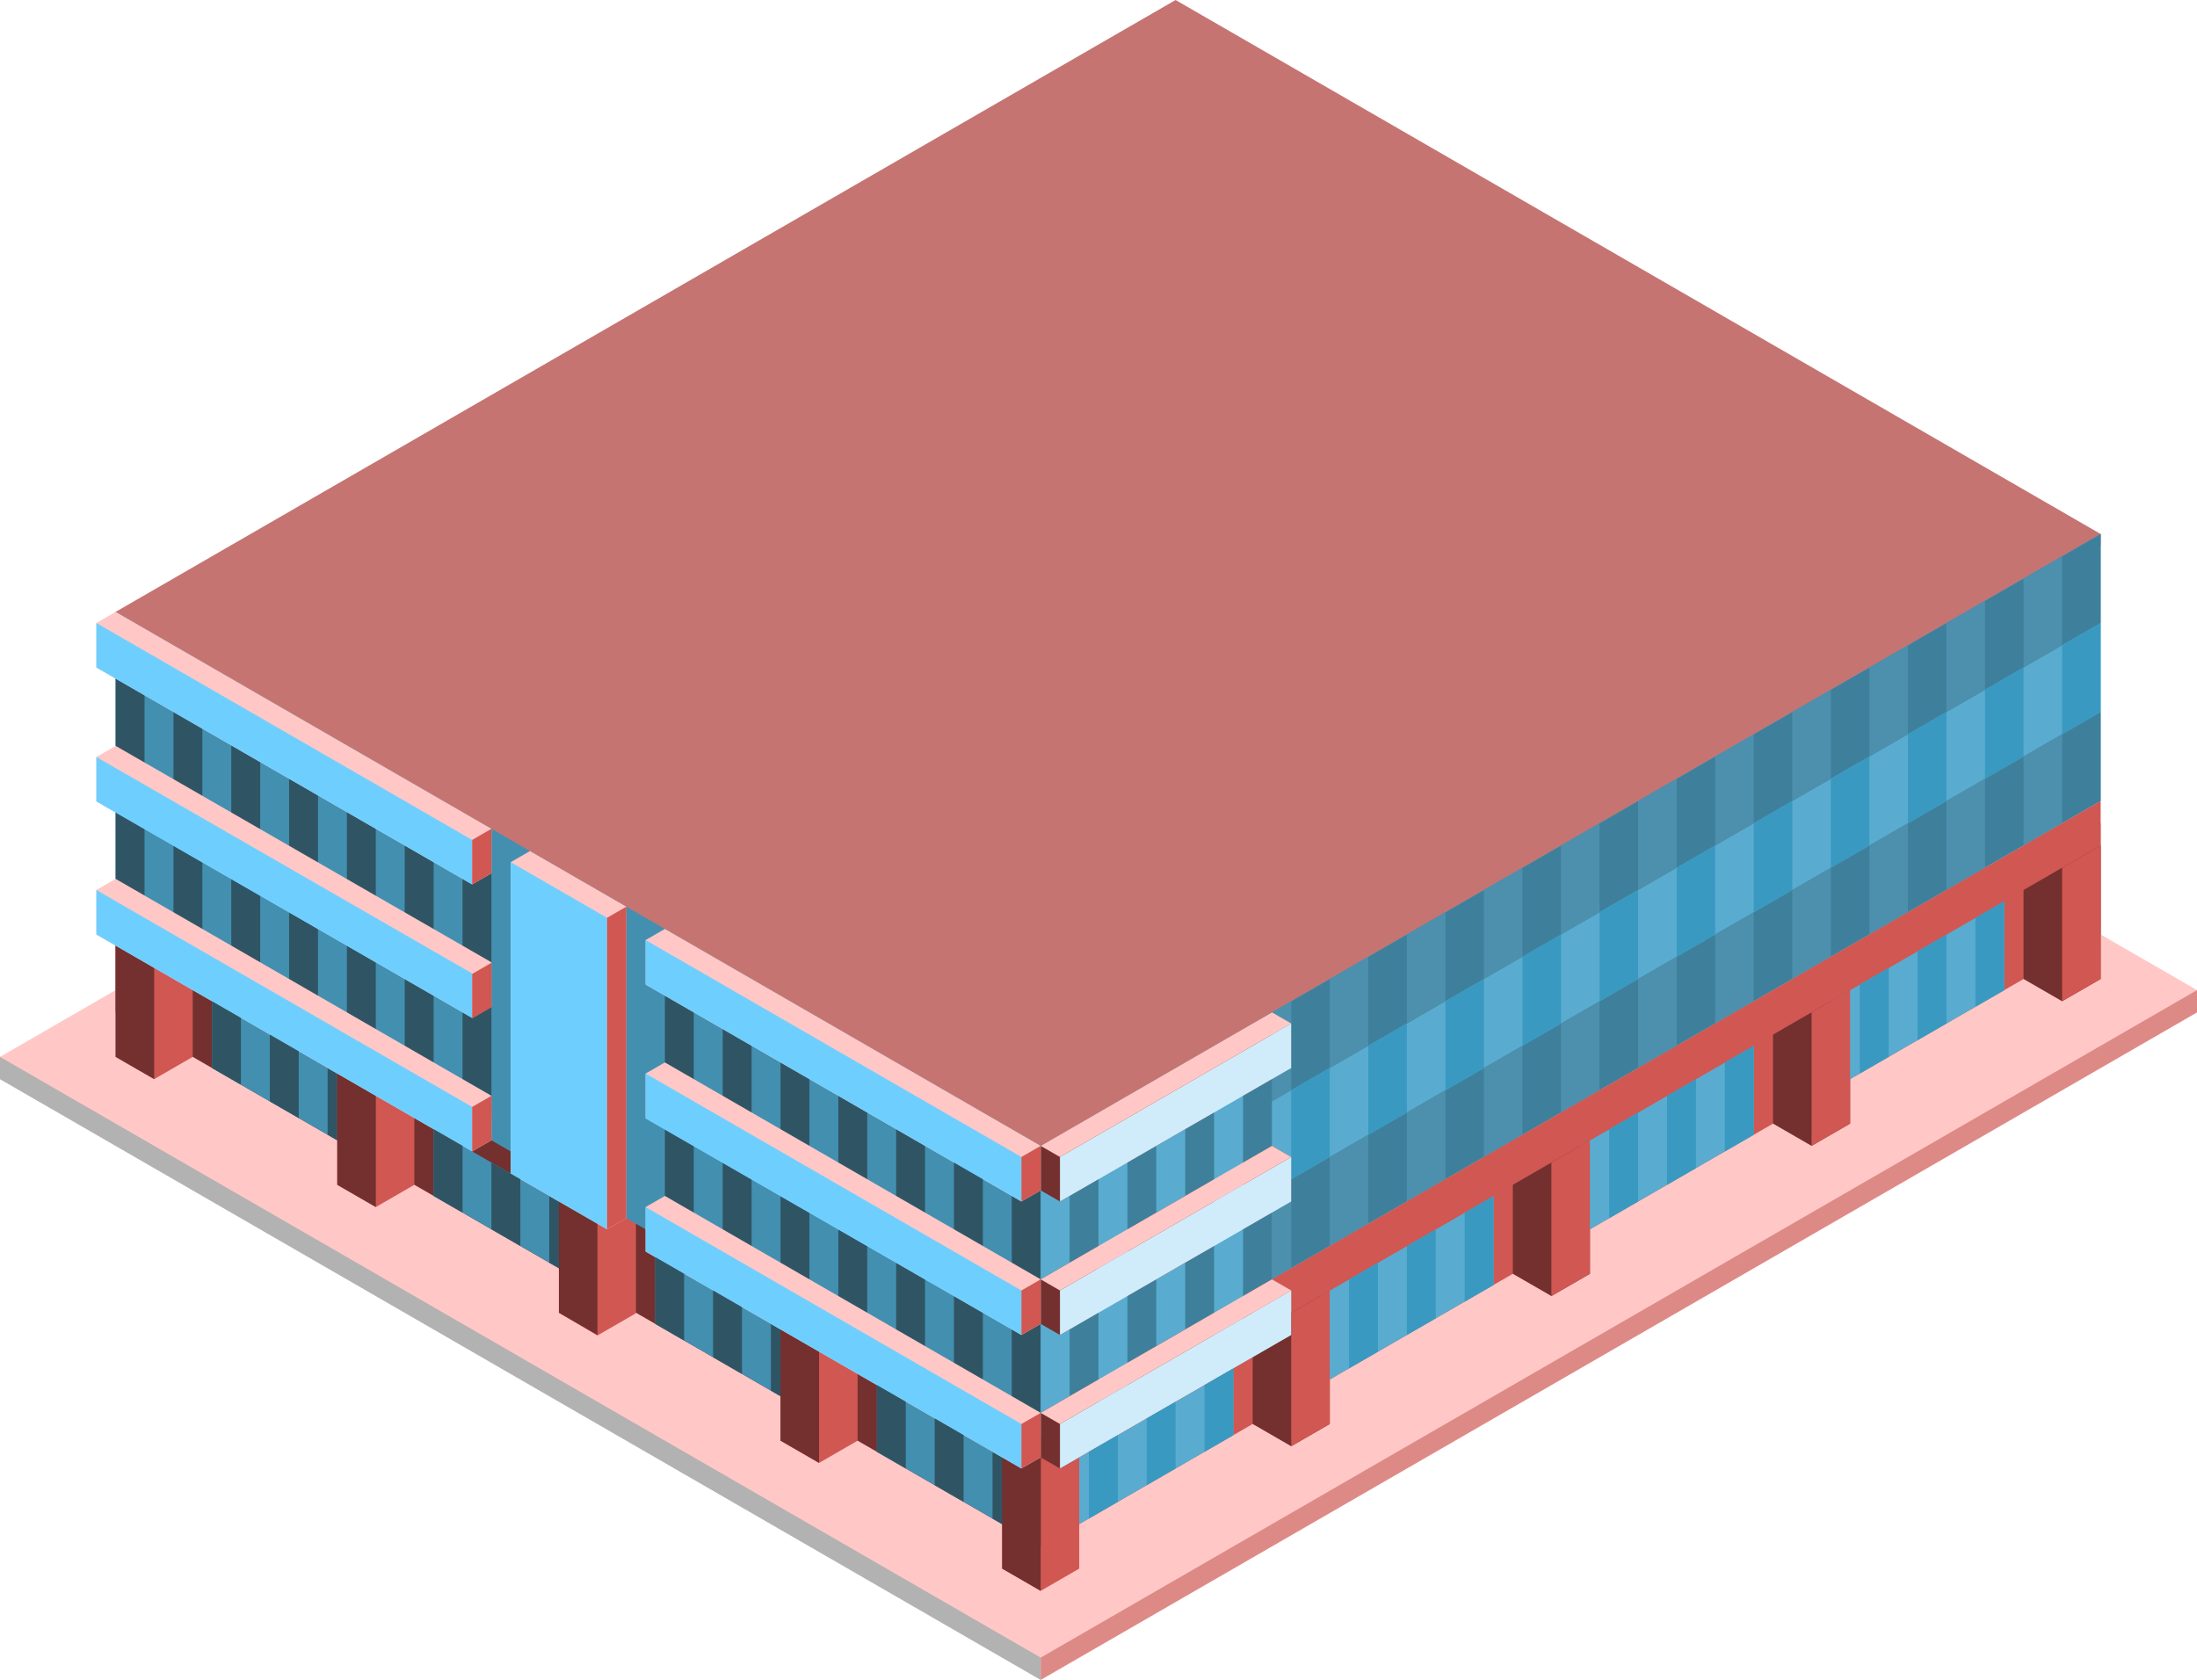
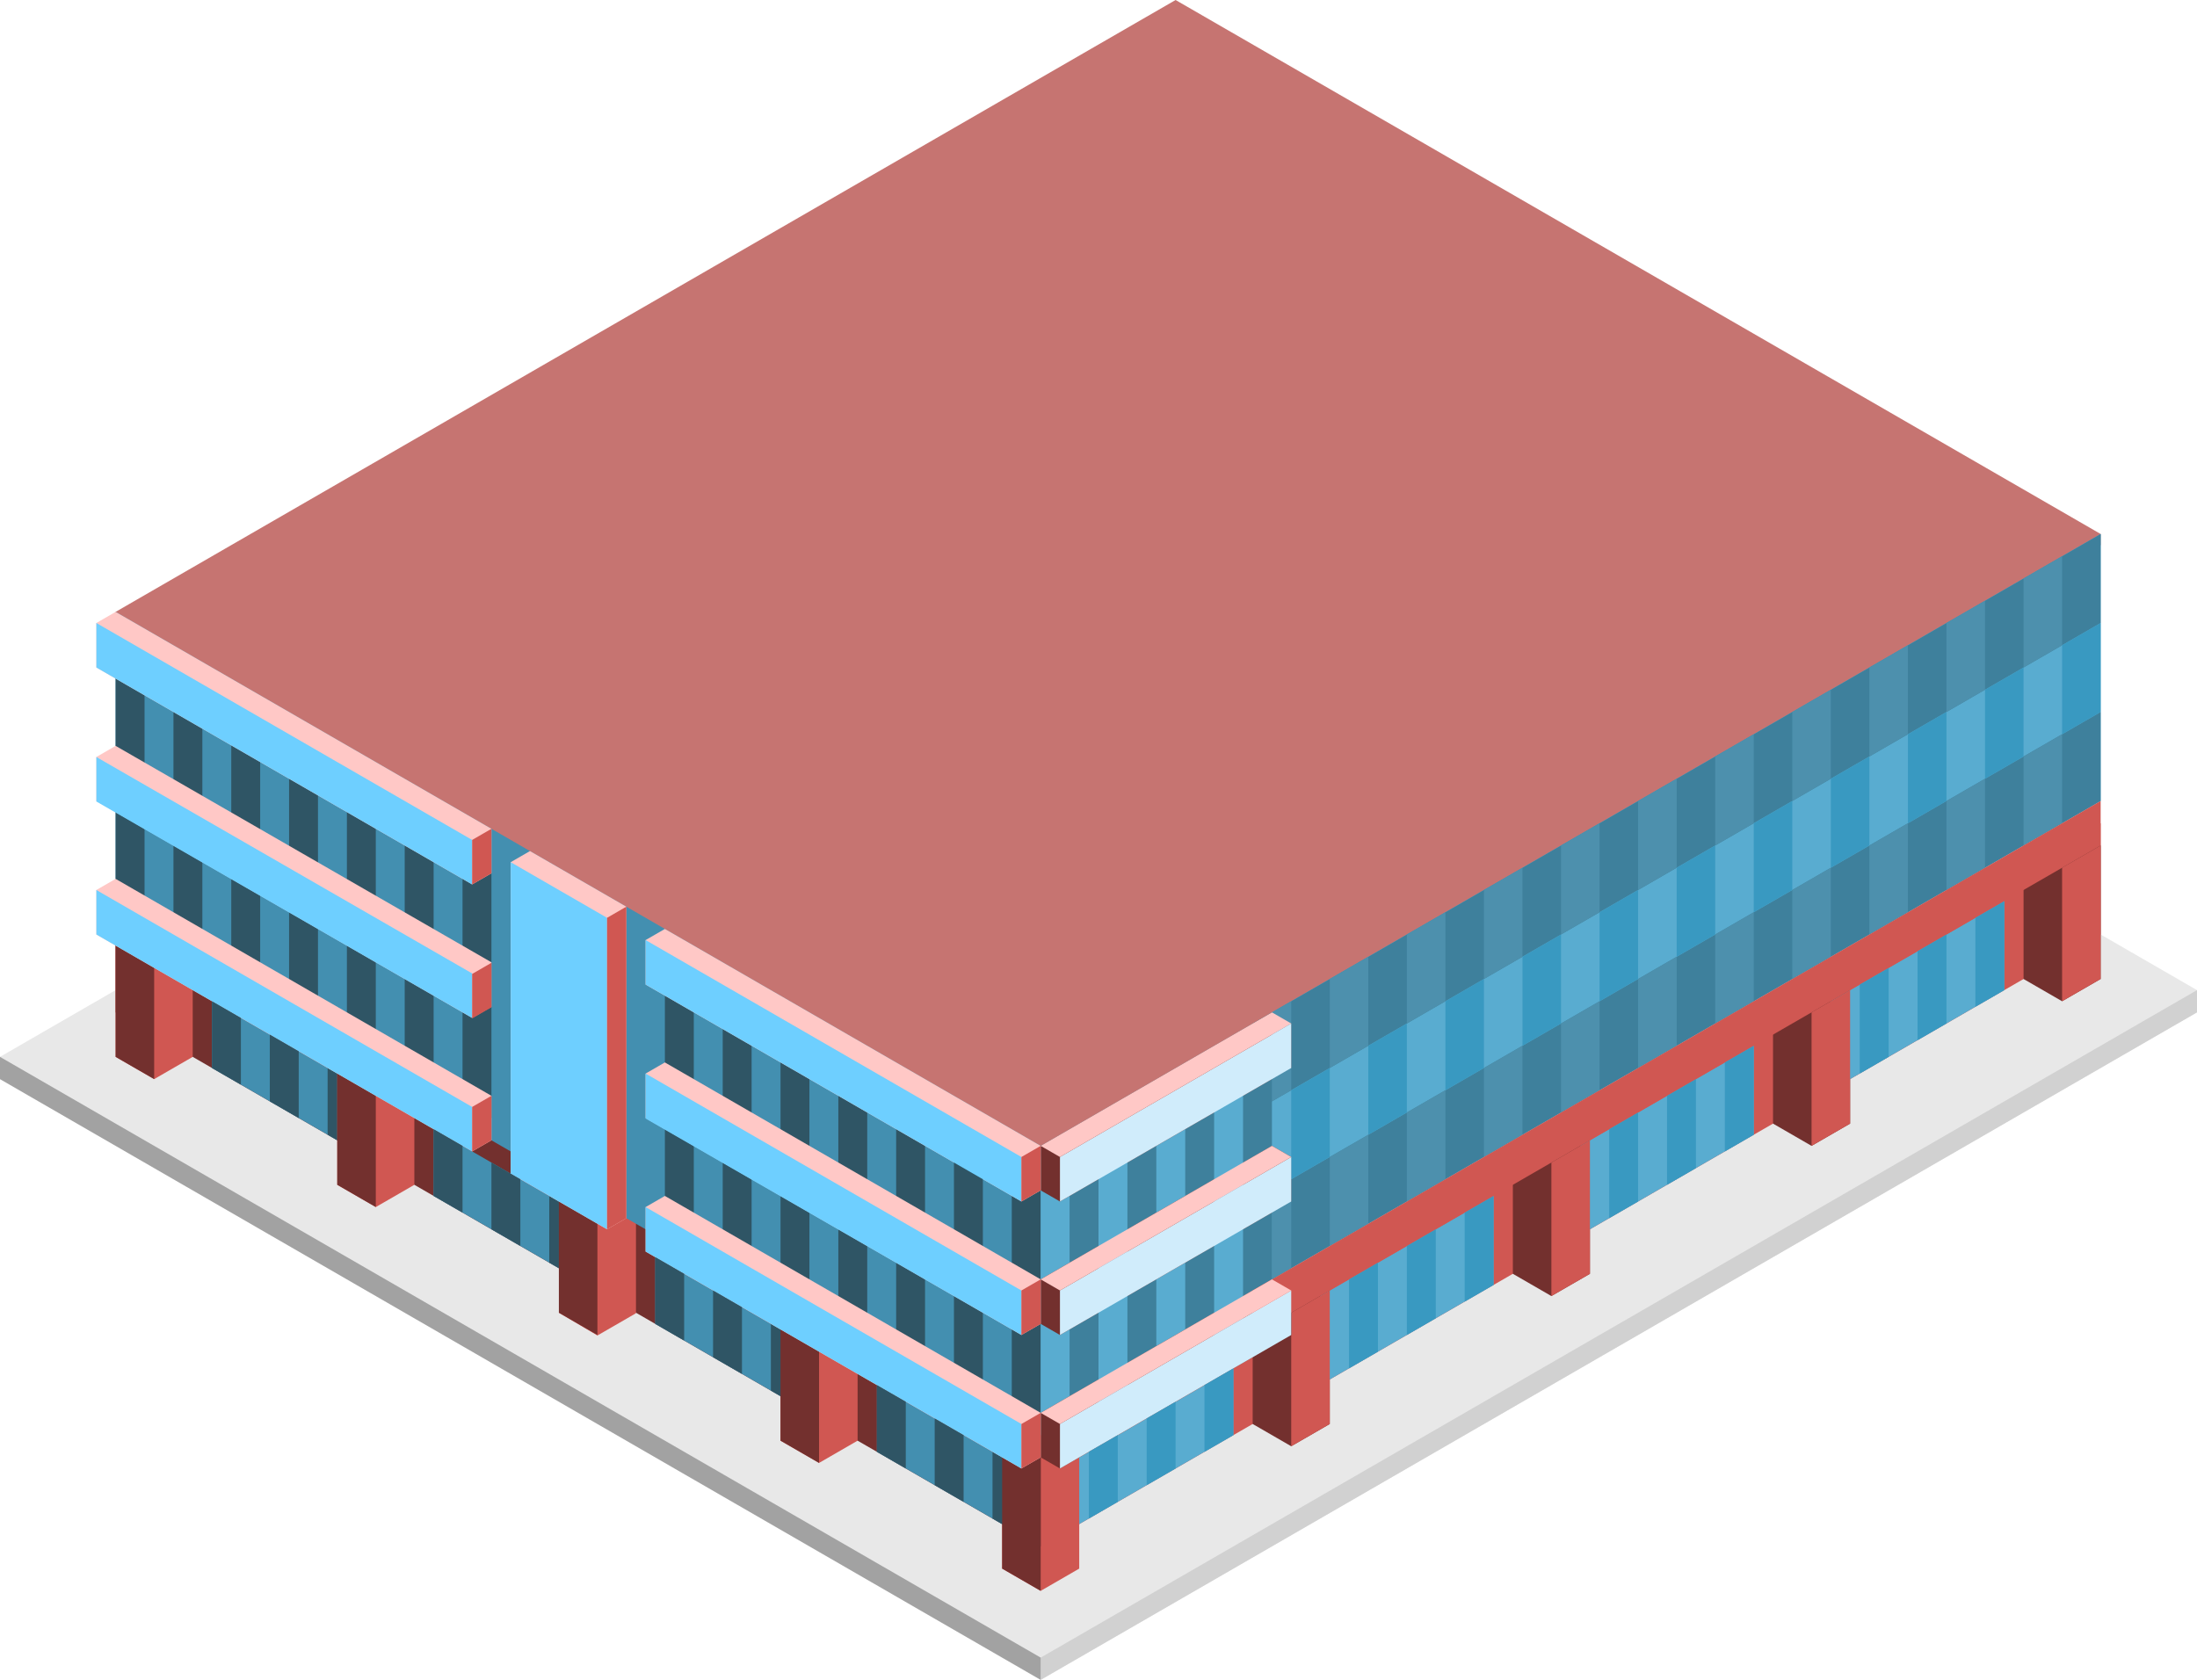
<svg xmlns="http://www.w3.org/2000/svg" id="Layer_1" data-name="Layer 1" viewBox="0 0 570 435.9">
  <defs>
    <style>
+       .concrete-top {
+         fill: #e8e8e8;
+       }
+ 
+       .top-dark {
+         fill: #c67471;
+       }
+ 
+       .exterior-R-prim {
+         fill: #d05752;
+       }
+ 
+       .exterior-L-prim {
+         fill: #73302e;
+       }
+ 
+       .curtain-R-prim-light {
+         fill: #59acd0;
+       }
+ 
+       .curtain-L-prim-light {
+         fill: #438fb0;
+       }
+ 
+       .curtain-L-prim-dark {
+         fill: #2f5565;
+       }
+ 
+       .curtain-R-prim-dark {
+         fill: #3e809c;
+       }
+ 
      .top-light {
        fill: #ffc8c6;
      }

-       .top-dark {
-         fill: #c67471;
-       }
- 
-       .exterior-R-prim {
-         fill: #d05752;
-       }
- 
-       .exterior-L-prim {
-         fill: #73302e;
-       }
- 
-       .curtain-R-prim-light {
-         fill: #59acd0;
-       }
- 
-       .curtain-L-prim-light {
-         fill: #438fb0;
-       }
- 
-       .curtain-L-prim-dark {
-         fill: #2f5565;
-       }
- 
-       .curtain-R-prim-dark {
-         fill: #3e809c;
-       }
- 
      .cls-1 {
        fill: #6ecfff;
      }

      .curtain-R-prim-dark-light {
        fill: #4d90ad;
      }

      .curtain-R-prim-light-dark {
        fill: #3999c1;
      }

      .cls-2 {
        fill: #d0ecfb;
      }

-       .top-prim {
-         fill: #dd8a87;
-       }
- 
-       .cls-3 {
-         fill: #b2b2b2;
+       .concrete-right {
+         fill: #d1d1d1;
+       }
+ 
+       .concrete-left {
+         fill: #a2a2a2;
      }
    </style>
  </defs>
  <g id="root">
-     <path class="top-light" d="M0,280.015,270,435.9,570,262.694v-5.773L300,101.036,0,274.241Z" />
+     <path class="concrete-top" d="M0,280.015,270,435.9,570,262.694v-5.773L300,101.036,0,274.241Z" />
    <path id="anchor_30_297.336_515" class="top-dark" d="M30,161.658v-2.887L305,0,545,138.564v2.887L270,300.222Z" />
    <path class="exterior-R-prim" d="M545,242.487,270,401.259V372.391L545,213.62Z" />
    <path class="exterior-L-prim" d="M345,369.504l-10,5.774-10-5.774V334.863h20Z" />
    <path class="exterior-L-prim" d="M412.5,330.533l-10,5.774-10-5.774V295.892h20Z" />
    <path class="exterior-L-prim" d="M480,291.562l-10,5.774-10-5.774V256.921h20Z" />
    <path class="exterior-L-prim" d="M545,254.034l-10,5.774-10-5.774V219.393h20Z" />
    <path class="curtain-R-prim-light" d="M320,372.391v-17.32l-45,25.98v17.321Z" />
    <path class="curtain-R-prim-light" d="M387.5,333.42V310.326l-45,25.981v23.094Z" />
    <path class="curtain-R-prim-light" d="M455,294.449V271.355l-45,25.98v23.094Z" />
    <path class="curtain-R-prim-light" d="M520,256.921V233.827l-45,25.981v23.094Z" />
    <path class="exterior-R-prim" d="M260,407.032l10,5.774,10-5.774V372.391H260Z" />
    <path class="exterior-R-prim" d="M335,375.278l10-5.774V334.863l-10,5.774Z" />
    <path class="exterior-R-prim" d="M470,297.336l10-5.774V256.921l-10,5.774Z" />
    <path class="exterior-R-prim" d="M402.5,336.307l10-5.774V295.892l-10,5.774Z" />
    <path class="exterior-R-prim" d="M535,259.808l10-5.774V219.393l-10,5.774Z" />
    <path class="exterior-L-prim" d="M30,262.694,270,401.259V372.391L30,233.827Z" />
    <path class="curtain-L-prim-light" d="M227.5,376.721v-17.32l37.5,21.65v17.321Z" />
    <path class="exterior-R-prim" d="M202.5,373.834l10,5.774,10-5.774V339.193h-20Z" />
    <path class="curtain-L-prim-light" d="M170,343.524V326.203l37.5,21.651v17.32Z" />
    <path class="curtain-L-prim-dark" d="M257.5,394.042l7.5,4.33V381.051l-7.5-4.33Z" />
    <path class="curtain-L-prim-dark" d="M200,360.844l7.5,4.33v-17.32l-7.5-4.33Z" />
    <path class="exterior-L-prim" d="M270,412.806l-10-5.774V372.391l10,5.774Z" />
    <path class="curtain-L-prim-light" d="M112.5,310.326V293.005L150,314.656v17.321Z" />
    <path class="curtain-L-prim-dark" d="M142.5,327.646l7.5,4.331V314.656l-7.5-4.33Z" />
    <path class="curtain-L-prim-light" d="M55,277.128v-17.32l37.5,21.65v17.321Z" />
    <path class="curtain-L-prim-dark" d="M85,294.449l7.5,4.33V281.458l-7.5-4.33Z" />
    <path class="exterior-R-prim" d="M145,340.637l10,5.903,10-5.773V306.126l-20-.13Z" />
    <path class="exterior-R-prim" d="M87.5,307.439l10,5.774,10-5.774V272.798h-20Z" />
    <path class="exterior-R-prim" d="M30,274.241l10,5.774,10-5.774V239.6H30Z" />
    <path class="curtain-R-prim-light" d="M270,297.336V366.618L545,207.846V138.564Z" />
    <path class="curtain-L-prim-light" d="M270,297.336V378.165L30,239.6V158.771Z" />
    <path class="curtain-R-prim-dark" d="M545,138.564v23.094L325,288.675V265.581Z" />
    <path class="curtain-R-prim-dark" d="M545,184.752v23.094L330,331.977v-23.094Z" />
    <path class="curtain-R-prim-dark" d="M330,274.242v23.094l-60,34.641v-23.094Z" />
    <path class="curtain-R-prim-dark" d="M330,308.883v23.094L270,366.618V343.524Z" />
    <path class="exterior-L-prim" d="M40,280.015l-10-5.774V239.6l10,5.774Z" />
    <path class="exterior-L-prim" d="M97.5,313.213l-10-5.774V272.798l10,5.774Z" />
    <path class="curtain-L-prim-dark" d="M180,320.494l-7.5-4.33V252.656l7.5,4.33Z" />
    <path class="exterior-L-prim" d="M155,346.41l-10-5.773V305.996l10,5.773Z" />
    <path class="curtain-L-prim-dark" d="M210,337.815l-7.5-4.33V269.976l7.5,4.33Z" />
    <path class="exterior-L-prim" d="M212.5,379.608l-10-5.774v-34.64l10,5.773Z" />
    <path class="curtain-L-prim-dark" d="M240,355.135l-7.5-4.33V287.296l7.5,4.331Z" />
    <path class="curtain-R-prim-light" d="M300,355.135l7.5-4.33V287.296l-7.5,4.331Z" />
    <path class="exterior-L-prim" d="M270,331.977l5,2.886V346.41l-5-2.886Z" />
    <path class="curtain-L-prim-dark" d="M270,372.456l-7.5-4.33V304.617l7.5,4.33Z" />
    <path class="curtain-R-prim-light" d="M270,372.456l7.5-4.33V304.617l-7.5,4.33Z" />
    <path class="exterior-L-prim" d="M270,366.618l60-34.641,5,2.886V346.41l-60,34.641-5-2.886Z" />
    <path class="curtain-L-prim-dark" d="M195,329.155l-7.5-4.33V261.316l7.5,4.33Z" />
    <path class="exterior-L-prim" d="M335,265.581v11.547L275,311.769l-5-2.886v-11.547l60-34.642Z" />
    <path class="exterior-L-prim" d="M270,331.977l60-34.641,5,2.886v11.547L275,346.41l-5-2.886Z" />
    <path class="curtain-L-prim-dark" d="M225,346.475l-7.5-4.33V278.637l7.5,4.33Z" />
    <path class="curtain-R-prim-light" d="M315,346.475l7.5-4.33V278.637l-7.5,4.33Z" />
    <path class="top-light" d="M270,297.336l-97.5-56.292-5,2.887v11.547L265,311.769l5-2.886Z" />
    <path class="curtain-L-prim-dark" d="M255,363.796l-7.5-4.33V295.957l7.5,4.33Z" />
    <path class="curtain-R-prim-light" d="M285,363.796l7.5-4.33V295.957l-7.5,4.33Z" />
    <path class="top-light" d="M270,331.977l-97.5-56.292-5,2.887v11.547L265,346.41l5-2.886Z" />
    <path class="curtain-L-prim-dark" d="M37.5,238.157l-7.5-4.33V170.318l7.5,4.331Z" />
    <path class="curtain-L-prim-dark" d="M67.5,255.478l-7.5-4.33V187.639l7.5,4.33Z" />
    <path class="curtain-L-prim-dark" d="M97.5,272.798l-7.5-4.33V204.959l7.5,4.33Z" />
    <path class="curtain-L-prim-dark" d="M127.5,290.119l-7.5-4.33V222.28l7.5,4.33Z" />
    <path class="curtain-L-prim-dark" d="M52.5,246.818,45,242.487V178.979l7.5,4.33Z" />
    <path class="curtain-L-prim-dark" d="M82.5,264.138l-7.5-4.33V196.299l7.5,4.331Z" />
    <path class="curtain-L-prim-dark" d="M112.5,281.458l-7.5-4.33V213.62l7.5,4.33Z" />
    <path class="curtain-L-prim-dark" d="M142.5,298.779l-7.5-4.33V230.94l7.5,4.331Z" />
    <path class="curtain-L-prim-dark" d="M150,303.109l-7.5-4.33V235.27l7.5,4.331Z" />
    <path class="top-light" d="M270,378.165V366.618l-97.5-56.292-5,2.887V324.76L265,381.051Z" />
    <path class="top-light" d="M127.5,215.063,30,158.771l-5,2.887v11.547l97.5,56.292,5-2.887Z" />
    <path class="top-light" d="M127.5,249.704,30,193.542l-5,2.887v11.417l97.5,56.292,5-2.887Z" />
    <path class="top-light" d="M127.5,284.345,30,228.053,25,230.94v11.547l97.5,56.292,5-2.887Z" />
    <path class="cls-1" d="M265,311.769l-97.5-56.291V243.931L265,300.222Z" />
    <path class="cls-1" d="M265,346.41l-97.5-56.162V278.572L265,334.863Z" />
    <path class="cls-1" d="M265,381.051,167.5,324.76V313.213L265,369.504Z" />
    <path class="cls-1" d="M122.5,229.497,25,173.205V161.658l97.5,56.292Z" />
    <path class="cls-1" d="M122.5,264.138,25,207.976V196.429l97.5,56.162Z" />
    <path class="cls-1" d="M122.5,298.779,25,242.487V230.94l97.5,56.292Z" />
    <path class="exterior-R-prim" d="M265,300.222l5-2.886v11.547l-5,2.886Z" />
    <path class="exterior-R-prim" d="M265,334.863l5-2.886V343.524l-5,2.886Z" />
    <path class="exterior-R-prim" d="M265,369.504l5-2.886v11.547l-5,2.886Z" />
    <path class="exterior-R-prim" d="M122.5,217.95l5-2.887V226.61l-5,2.887Z" />
    <path class="exterior-R-prim" d="M122.5,252.721l5-2.887v11.547l-5,2.887Z" />
    <path class="exterior-R-prim" d="M122.5,287.232l5-2.887v11.547l-5,2.887Z" />
    <path class="top-light" d="M132.5,304.552V223.723l5-2.886,25,14.433v80.829l-5,2.887Z" />
    <path class="cls-1" d="M132.5,223.723l25,14.434v80.829l-25-14.434Z" />
    <path class="exterior-R-prim" d="M157.5,318.986l5-2.887V235.27l-5,2.887Z" />
    <path class="curtain-R-prim-dark-light" d="M330,285.789l5-2.887V259.808l-5,2.887Z" />
    <path class="curtain-R-prim-dark-light" d="M330,331.977l5-2.887V305.996l-5,2.887Z" />
    <path class="curtain-R-prim-dark-light" d="M405,242.487l10-5.773V213.62l-10,5.773Z" />
    <path class="curtain-R-prim-dark-light" d="M405,288.675l10-5.773V259.808l-10,5.773Z" />
    <path class="curtain-R-prim-dark-light" d="M485,196.299l10-5.773V167.432l-10,5.773Z" />
    <path class="curtain-R-prim-dark-light" d="M485,242.487l10-5.773V213.62l-10,5.773Z" />
    <path class="curtain-R-prim-dark-light" d="M365,265.581l10-5.773V236.714l-10,5.773Z" />
    <path class="curtain-R-prim-dark-light" d="M365,311.769l10-5.773V282.902l-10,5.773Z" />
    <path class="curtain-R-prim-dark-light" d="M445,219.393l10-5.773V190.526l-10,5.773Z" />
    <path class="curtain-R-prim-dark-light" d="M445,265.581l10-5.773V236.714l-10,5.773Z" />
    <path class="curtain-R-prim-dark-light" d="M525,173.205l10-5.773V144.338l-10,5.773Z" />
    <path class="curtain-R-prim-dark-light" d="M525,219.393l10-5.773V190.526l-10,5.773Z" />
    <path class="curtain-R-prim-dark-light" d="M345,277.128l10-5.773V248.261l-10,5.773Z" />
    <path class="curtain-R-prim-dark-light" d="M345,323.316l10-5.773V294.449l-10,5.773Z" />
    <path class="curtain-R-prim-dark-light" d="M425,230.94l10-5.773V202.073l-10,5.773Z" />
    <path class="curtain-R-prim-dark-light" d="M425,277.128l10-5.773V248.261l-10,5.773Z" />
    <path class="curtain-R-prim-dark-light" d="M505,184.752l10-5.773V155.885l-10,5.773Z" />
    <path class="curtain-R-prim-dark-light" d="M505,230.94l10-5.773V202.073l-10,5.773Z" />
    <path class="curtain-R-prim-dark-light" d="M385,254.034l10-5.773V225.167L385,230.94Z" />
    <path class="curtain-R-prim-dark-light" d="M385,300.222l10-5.773V271.355l-10,5.773Z" />
    <path class="curtain-R-prim-dark-light" d="M465,207.846l10-5.773V178.979l-10,5.773Z" />
    <path class="curtain-R-prim-dark-light" d="M465,254.034l10-5.773V225.167L465,230.94Z" />
    <path class="curtain-R-prim-light-dark" d="M335,305.996l10-5.774V277.128l-10,5.774Z" />
    <path class="curtain-R-prim-light-dark" d="M415,259.808l10-5.774V230.94l-10,5.774Z" />
    <path class="curtain-R-prim-light-dark" d="M495,213.62l10-5.774V184.752l-10,5.774Z" />
    <path class="curtain-R-prim-light-dark" d="M375,282.902l10-5.774v-23.094l-10,5.774Z" />
    <path class="curtain-R-prim-light-dark" d="M455,236.714l10-5.774v-23.094L455,213.62Z" />
    <path class="curtain-R-prim-light-dark" d="M535,190.526l10-5.774V161.658l-10,5.774Z" />
    <path class="curtain-R-prim-light-dark" d="M355,294.449l10-5.774V265.581l-10,5.774Z" />
    <path class="curtain-R-prim-light-dark" d="M435,248.261l10-5.774V219.393l-10,5.774Z" />
    <path class="curtain-R-prim-light-dark" d="M515,202.073l10-5.774V173.205l-10,5.774Z" />
    <path class="curtain-R-prim-light-dark" d="M395,271.355l10-5.774v-23.094l-10,5.774Z" />
    <path class="curtain-R-prim-light-dark" d="M475,225.167l10-5.774V196.299l-10,5.774Z" />
    <path class="exterior-R-prim" d="M545,207.846v11.547L325,346.41V334.863Z" />
    <path class="cls-2" d="M275,311.769l60-34.641v-11.547L275,300.222Z" />
    <path class="cls-2" d="M275,346.41l60-34.641V300.222l-60,34.641Z" />
    <path class="cls-2" d="M275,381.051l60-34.641V334.863l-60,34.641Z" />
    <path class="top-light" d="M270,297.336l60-34.642,5,2.887L275,300.222Z" />
    <path class="top-light" d="M270,331.977l60-34.641,5,2.886-60,34.641Z" />
    <path class="top-light" d="M270,366.618l60-34.641,5,2.886-60,34.641Z" />
    <path class="curtain-L-prim-dark" d="M227.5,376.721l7.5,4.33v-17.32l-7.5-4.33Z" />
    <path class="curtain-L-prim-dark" d="M170,343.524l7.5,4.33V330.533l-7.5-4.33Z" />
    <path class="curtain-L-prim-dark" d="M242.5,385.381l7.5,4.331V372.391l-7.5-4.33Z" />
    <path class="curtain-R-prim-light-dark" d="M320,372.391l-7.5,4.33v-17.32l7.5-4.33Z" />
    <path class="curtain-R-prim-light-dark" d="M387.5,333.42l-7.5,4.33V314.656l7.5-4.33Z" />
    <path class="curtain-R-prim-light-dark" d="M455,294.449l-7.5,4.33v-23.094l7.5-4.33Z" />
    <path class="curtain-R-prim-light-dark" d="M520,256.921l-7.5,4.33V238.157l7.5-4.33Z" />
    <path class="curtain-R-prim-light-dark" d="M290,389.712l-7.5,4.33V376.721l7.5-4.33Z" />
    <path class="curtain-R-prim-light-dark" d="M357.5,350.74l-7.5,4.33V331.977l7.5-4.331Z" />
    <path class="curtain-R-prim-light-dark" d="M425,311.769l-7.5,4.33V293.005l7.5-4.33Z" />
    <path class="curtain-R-prim-light-dark" d="M490,274.241l-7.5,4.33V255.478l7.5-4.331Z" />
    <path class="curtain-R-prim-light-dark" d="M305,381.051l-7.5,4.33v-17.32l7.5-4.33Z" />
    <path class="curtain-R-prim-light-dark" d="M372.5,342.08l-7.5,4.33V323.316l7.5-4.33Z" />
    <path class="curtain-R-prim-light-dark" d="M440,303.109l-7.5,4.33V284.345l7.5-4.33Z" />
    <path class="curtain-R-prim-light-dark" d="M505,265.581l-7.5,4.33V246.817l7.5-4.33Z" />
    <path class="curtain-L-prim-dark" d="M185,352.184l7.5,4.33V339.193l-7.5-4.33Z" />
    <path class="curtain-L-prim-dark" d="M112.5,310.326l7.5,4.33v-17.32l-7.5-4.331Z" />
    <path class="curtain-L-prim-dark" d="M127.5,318.986l7.5,4.33v-17.32l-7.5-4.33Z" />
    <path class="curtain-L-prim-dark" d="M55,277.128l7.5,4.33v-17.32l-7.5-4.33Z" />
    <path class="curtain-L-prim-dark" d="M70,285.788l7.5,4.33v-17.32l-7.5-4.33Z" />
-     <path class="top-prim" d="M270,430.126V435.9L570,262.694v-5.773Z" />
-     <path class="cls-3" d="M270,430.126V435.9L0,280.015v-5.773Z" />
+     <path class="concrete-right" d="M270,430.126V435.9L570,262.694v-5.773Z" />
+     <path class="concrete-left" d="M270,430.126V435.9L0,280.015v-5.773Z" />
  </g>
</svg>
